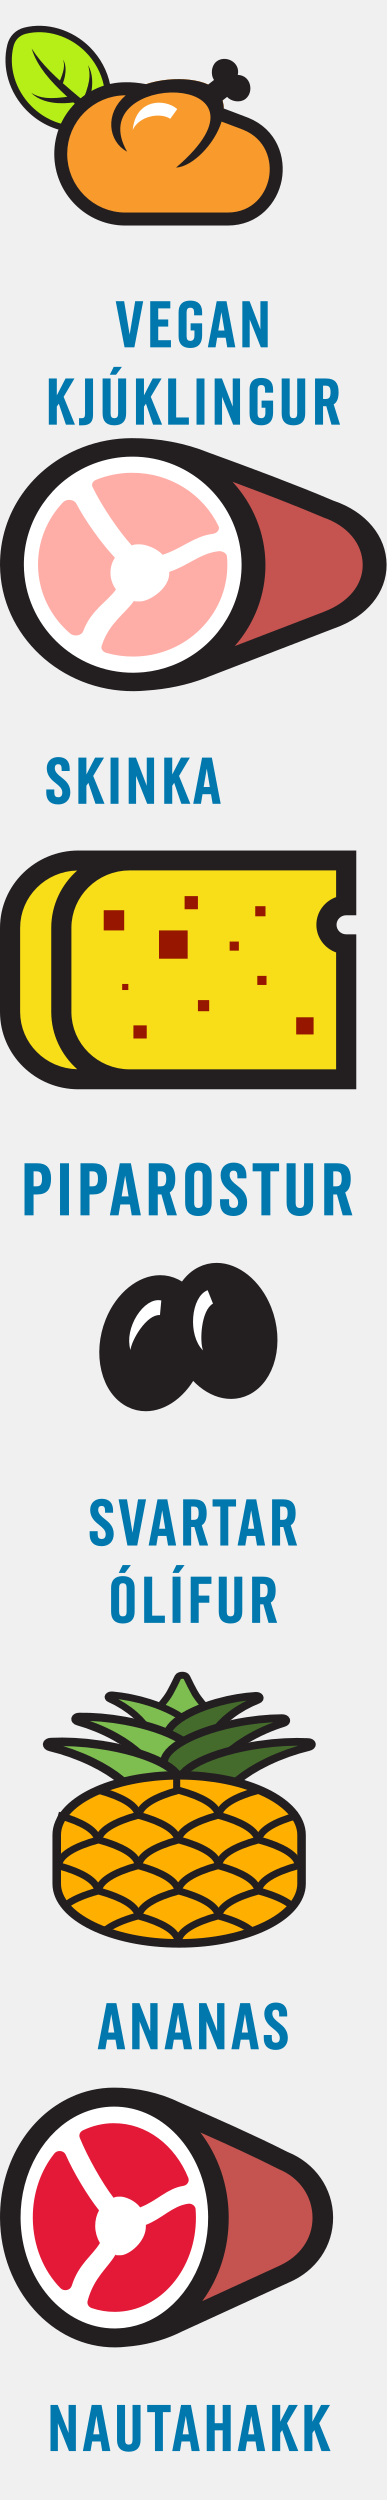
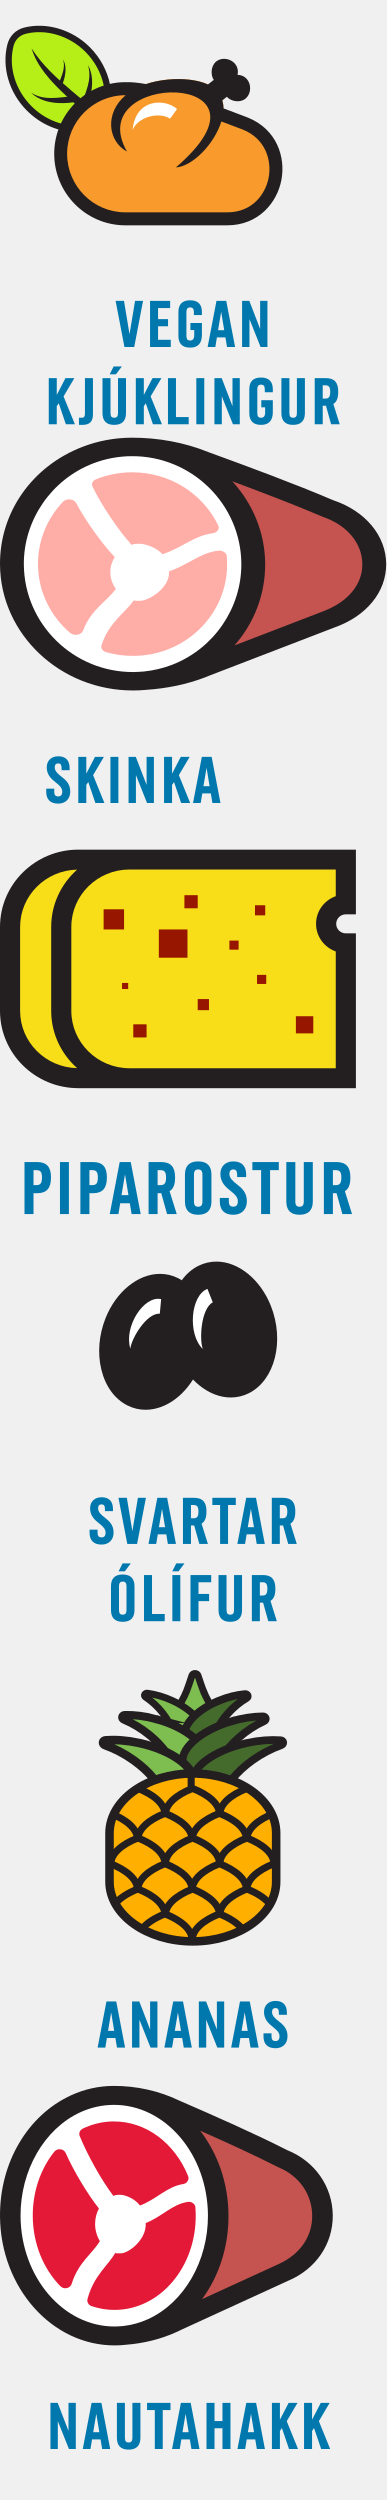
- <svg xmlns="http://www.w3.org/2000/svg" width="150" height="970" viewBox="0 0 150 970" fill="none">
+ <svg xmlns="http://www.w3.org/2000/svg" width="150" height="971" viewBox="0 0 150 971" fill="none">
  <path fill-rule="evenodd" clip-rule="evenodd" d="M34.027 19.233C27.196 12.357 17.796 9.855 9.677 11.931C6.84 12.653 4.777 14.729 4.06 17.584C2.005 25.755 4.484 35.214 11.315 42.089C19.345 50.17 30.913 52.205 39.791 47.89C44.079 38.955 42.057 27.314 34.027 19.241V19.233Z" fill="#B6EF18" />
  <path d="M10.443 42.959C3.53 36.002 0.628 26.157 2.861 17.272C3.685 13.998 6.114 11.545 9.375 10.717C18.041 8.51 28.092 11.496 34.899 18.347C43.141 26.641 45.554 38.726 40.899 48.415L40.712 48.809L40.329 48.997C37.141 50.548 33.66 51.336 29.975 51.336C22.858 51.336 15.733 48.283 10.451 42.959H10.443ZM33.155 20.11C26.951 13.867 17.829 11.135 9.978 13.129C7.581 13.736 5.861 15.475 5.25 17.887C3.228 25.927 5.886 34.861 12.187 41.203C17.013 46.068 23.494 48.85 29.967 48.85C33.122 48.85 36.114 48.21 38.861 46.946C42.807 38.266 40.541 27.535 33.155 20.102V20.11Z" fill="#231F20" />
  <path fill-rule="evenodd" clip-rule="evenodd" d="M45.237 51.237C35.152 39.57 20.389 31.596 12.277 18.806C16.476 32.892 33.767 42.056 42.285 53.739L45.237 51.237Z" fill="#231F20" />
  <path fill-rule="evenodd" clip-rule="evenodd" d="M28.133 37.265C18.815 38.734 15.595 38.11 12.082 36.026C17.821 41.745 28.516 39.718 28.549 39.71L28.133 37.265Z" fill="#231F20" />
  <path fill-rule="evenodd" clip-rule="evenodd" d="M31.206 41.17C35.022 32.49 35.258 29.201 34.174 25.246C38.177 32.31 33.456 42.179 33.448 42.204L31.206 41.17Z" fill="#231F20" />
  <path fill-rule="evenodd" clip-rule="evenodd" d="M22.761 32.458C25.003 27.363 25.141 25.435 24.505 23.105C26.853 27.248 24.09 33.048 24.081 33.065L22.769 32.458H22.761Z" fill="#231F20" />
  <path d="M55.564 116.857L52.134 134.775H48.333L44.902 116.857H48.16L50.307 129.839L52.455 116.857H55.564ZM66.082 116.857V119.646H61.393V123.94H65.268V126.729H61.393V131.986H66.329V134.775H58.284V116.857H66.082ZM78.424 125.446V130.036C78.424 133.171 77.067 135.022 73.833 135.022C70.625 135.022 69.292 133.269 69.292 130.431V121.201C69.292 118.363 70.625 116.635 73.833 116.635C77.067 116.635 78.424 118.363 78.424 121.201V122.361H75.314V121.201C75.314 119.918 74.821 119.399 73.833 119.399C72.895 119.399 72.402 119.918 72.402 121.201V130.456C72.402 131.764 72.895 132.258 73.833 132.258C74.821 132.258 75.438 131.69 75.438 130.209V128.21H73.957V125.446H78.424ZM84.248 131.048L83.631 134.775H80.645L84.076 116.857H87.876L91.307 134.775H88.172L87.555 131.048H84.248ZM87.087 128.259L85.902 121.102L84.693 128.259H87.087ZM94.026 134.775V116.857H96.84L101.035 127.766V116.857H103.874V134.775H101.208L96.889 123.94V134.775H94.026ZM22.047 146.857V153.397L25.429 146.857H28.884L24.688 153.965L29.081 164.775H25.577L22.813 156.631L22.047 157.766V164.775H18.938V146.857H22.047ZM31.756 162.258C32.571 162.258 32.99 161.813 32.99 160.678V146.857H36.1V160.925C36.1 163.566 35.014 165.022 32.003 165.022H30.671V162.258H31.756ZM45.014 145.401H42.596L44.126 142.341H47.31L45.014 145.401ZM48.938 160.431C48.938 163.269 47.581 165.022 44.348 165.022C41.14 165.022 39.807 163.269 39.807 160.431V146.857H42.917V160.456C42.917 161.764 43.41 162.258 44.348 162.258C45.335 162.258 45.829 161.764 45.829 160.456V146.857H48.938V160.431ZM55.862 146.857V153.397L59.243 146.857H62.698L58.503 153.965L62.896 164.775H59.391L56.627 156.631L55.862 157.766V164.775H52.752V146.857H55.862ZM68.347 146.857V161.986H73.283V164.775H65.237V146.857H68.347ZM79.336 146.857V164.775H76.251V146.857H79.336ZM83.289 164.775V146.857H86.103L90.298 157.766V146.857H93.136V164.775H90.471L86.152 153.94V164.775H83.289ZM105.96 155.446V160.036C105.96 163.171 104.603 165.022 101.369 165.022C98.161 165.022 96.828 163.269 96.828 160.431V151.201C96.828 148.363 98.161 146.635 101.369 146.635C104.603 146.635 105.96 148.363 105.96 151.201V152.361H102.85V151.201C102.85 149.918 102.357 149.399 101.369 149.399C100.432 149.399 99.938 149.918 99.938 151.201V160.456C99.938 161.764 100.432 162.258 101.369 162.258C102.357 162.258 102.974 161.69 102.974 160.209V158.21H101.493V155.446H105.96ZM118.423 160.431C118.423 163.269 117.066 165.022 113.833 165.022C110.624 165.022 109.292 163.269 109.292 160.431V146.857H112.401V160.456C112.401 161.764 112.895 162.258 113.833 162.258C114.82 162.258 115.314 161.764 115.314 160.456V146.857H118.423V160.431ZM126.556 146.857C129.962 146.857 131.369 148.61 131.369 152.139C131.369 154.533 130.826 156.063 129.468 156.902L131.936 164.775H128.605L126.605 157.593H125.347V164.775H122.237V146.857H126.556ZM125.347 154.804H126.309C127.617 154.804 128.259 154.311 128.259 152.163C128.259 150.14 127.617 149.646 126.309 149.646H125.347V154.804Z" fill="#0078AE" />
  <path fill-rule="evenodd" clip-rule="evenodd" d="M86.583 44.715C89.713 45.897 93.161 47.144 95.314 48.014C114.545 55.775 109.156 84.998 88.221 84.998H48.675C34.808 84.998 23.558 73.684 23.558 59.721C23.558 45.757 34.8 34.444 48.675 34.444C49.784 34.411 50.974 34.46 52.246 34.575C55.523 32.762 59.762 31.441 65.053 30.916C72.732 30.153 80.265 31.457 83.77 34.715C86.534 37.274 87.227 40.884 86.574 44.707L86.583 44.715Z" fill="#F89A2C" />
  <path fill-rule="evenodd" clip-rule="evenodd" d="M66.047 46.102C62.142 43.452 53.835 45.044 51.496 50.459C52.621 38.21 64.042 38.152 68.77 42.328L66.047 46.102Z" fill="white" />
  <path fill-rule="evenodd" clip-rule="evenodd" d="M96.243 45.667C94.792 45.084 92.746 44.313 90.602 43.517C89.33 43.042 88.034 42.558 86.803 42.09C86.803 41.007 86.615 39.981 86.338 38.997L88.115 37.602C89.558 39.284 93.072 40.105 95.273 38.373C98.607 35.756 97.433 29.234 92.265 29.062C93.357 23.975 87.349 21.243 84.023 23.852C81.822 25.575 81.757 29.209 83.028 31.031L80.77 32.803C76.8 30.982 70.988 30.333 65.069 30.916C61.914 31.228 59.143 31.835 56.713 32.647C53.64 32.105 50.941 31.835 48.683 31.917C33.447 31.917 21.056 44.387 21.056 59.721C21.056 75.054 33.447 87.516 48.683 87.516H88.23C100.45 87.516 107.607 78.689 109.287 69.951C110.974 61.157 107.599 50.237 96.251 45.659L96.243 45.667ZM104.346 69C103.156 75.218 98.216 82.471 88.221 82.471H48.675C36.211 82.471 26.069 72.265 26.069 59.729C26.069 47.193 36.211 36.979 48.74 36.979C48.757 36.979 48.781 36.979 48.797 36.979C40.523 44.002 41.909 54.88 49.327 58.867C40.295 43.107 56.102 35.182 68.632 35.929C81.162 36.675 90.422 46.102 68.297 65.037C74.836 64.651 83.33 55.783 85.971 47.185C86.925 47.546 87.895 47.907 88.849 48.26C90.944 49.039 92.942 49.777 94.368 50.352C103.058 53.855 105.634 62.239 104.338 68.992L104.346 69Z" fill="#231F20" />
  <path d="M83.079 182.517C83.079 182.517 131.482 194.263 137.171 202.336C142.859 210.409 146.666 222.894 140.022 229.501C133.378 236.107 112.505 246.386 103.01 250.059C93.515 253.732 77.349 255.948 77.349 255.948C77.349 255.948 95.412 247.853 95.412 228.762C95.412 209.671 93.515 195.73 88.768 192.057C84.02 188.384 83.079 182.517 83.079 182.517Z" fill="#C55450" />
  <path d="M58.412 175.172C58.412 175.172 92.573 186.918 96.379 198.664C100.171 210.41 99.23 237.575 90.69 245.649C82.15 253.722 72.655 263.273 63.174 264.001C53.679 264.74 26.162 260.328 21.415 255.189C16.667 250.049 7.186 235.369 6.231 225.09C5.276 214.811 5.276 203.804 10.023 196.459C14.771 189.113 17.622 183.974 23.311 181.04C29 178.106 42.287 174.434 42.287 174.434L58.426 175.172H58.412Z" fill="white" />
  <path d="M129.639 194.381C114.843 188.043 95.755 180.986 80.959 175.611C71.824 171.896 61.498 169.958 51.104 170.001C51.104 170.001 51.104 170.001 51.09 170.001C44.515 170.033 38.107 171.221 32.072 173.545C12.417 181.104 -0.164 199.071 0.002 219.34C0.237 246.409 23.518 268.327 51.906 268.177C53.553 268.177 55.187 268.091 56.82 267.931C64.806 267.406 72.627 265.789 79.672 263.08C80.336 262.823 80.987 262.566 81.637 262.288L129.943 243.7C142.345 239.32 150.082 229.844 149.999 219.041C149.916 208.087 141.971 198.568 129.639 194.36V194.381ZM9.261 219.308C9.123 202.037 19.947 186.233 36.197 179.98C40.958 178.149 45.996 177.207 51.159 177.175C74.44 177.057 93.541 195.773 93.735 218.891C93.873 236.162 83.049 251.966 66.8 258.219C63.284 259.568 59.616 260.436 55.865 260.81C54.522 260.896 53.194 261.024 51.837 261.024C28.556 261.142 9.455 242.426 9.261 219.308ZM125.957 237.265L91.077 250.681C98.718 241.987 103.091 230.83 102.994 218.848C102.884 206.641 98.067 195.506 90.233 186.94C102.067 191.33 114.815 196.212 125.514 200.795C134.843 203.997 140.67 211.01 140.726 219.105C140.795 227.061 135.065 233.731 125.943 237.254L125.957 237.265Z" fill="#231F20" />
  <path fill-rule="evenodd" clip-rule="evenodd" d="M51.2 183.449C66.024 183.374 78.855 191.844 84.765 204.082C85.083 204.746 85.014 205.421 84.557 206.031C84.1 206.641 83.381 207.027 82.481 207.145C75.242 208.087 70.633 212.841 63.09 215.261C60.972 212.766 56.501 211.181 54.176 211.192C51.85 211.203 52.086 211.342 51.103 211.61C45.996 206.031 39.421 196.223 35.919 188.985C35.393 187.893 35.988 186.683 37.317 186.147C41.594 184.424 46.286 183.46 51.2 183.438V183.449ZM88.059 215.978C88.156 216.953 88.198 217.938 88.211 218.923C88.377 238.614 72.073 254.653 51.795 254.75C48.141 254.771 44.611 254.268 41.289 253.326C39.864 252.919 39.075 251.762 39.435 250.628C42.272 241.655 48.722 237.993 51.975 233.121C52.75 233.281 50.812 233.367 54.37 233.356C57.927 233.335 65.844 228.345 65.678 222.231V221.878C73.041 219.48 77.512 214.768 84.654 213.89C85.499 213.783 86.287 213.944 86.966 214.361C87.644 214.779 88.018 215.325 88.087 215.989L88.059 215.978ZM27.241 245.798C27.974 246.43 29.026 246.687 30.106 246.494C31.185 246.302 31.988 245.713 32.293 244.888C35.338 236.622 41.774 233.367 44.999 228.709C43.67 226.911 42.867 224.608 42.854 222.328C42.84 220.047 43.476 218.098 44.584 216.385C39.559 211.117 32.985 201.909 29.608 195.399C29.192 194.606 28.32 194.082 27.227 193.975C26.133 193.867 25.123 194.199 24.459 194.895C18.368 201.298 14.687 209.875 14.756 219.287C14.839 229.844 19.656 239.31 27.213 245.798H27.241Z" fill="#FFADA7" />
  <path d="M21.063 307.534C21.063 308.842 21.606 309.336 22.593 309.336C23.605 309.336 24.173 308.768 24.173 307.46C24.173 305.955 22.963 304.943 21.754 303.98C20.076 302.648 18.151 301.043 18.151 298.057C18.151 295.392 19.977 293.738 22.593 293.738C25.654 293.738 27.036 295.466 27.036 298.304V299.143H23.926V298.304C23.926 297.021 23.457 296.502 22.618 296.502C21.73 296.502 21.261 297.045 21.261 298.057C21.261 299.563 22.618 300.673 23.803 301.586C25.53 302.919 27.282 304.449 27.282 307.436C27.282 310.397 25.357 312.125 22.618 312.125C19.41 312.125 17.953 310.372 17.953 307.534V306.325H21.063V307.534ZM33.519 293.96V300.5L36.9 293.96H40.355L36.159 301.068L40.552 311.878H37.048L34.284 303.734L33.519 304.869V311.878H30.409V293.96H33.519ZM45.978 293.96V311.878H42.894V293.96H45.978ZM49.931 311.878V293.96H52.745L56.94 304.869V293.96H59.779V311.878H57.113L52.794 301.043V311.878H49.931ZM66.827 293.96V300.5L70.208 293.96H73.663L69.468 301.068L73.861 311.878H70.356L67.592 303.734L66.827 304.869V311.878H63.717V293.96H66.827ZM78.571 308.151L77.954 311.878H74.968L78.398 293.96H82.199L85.63 311.878H82.495L81.878 308.151H78.571ZM81.409 305.362L80.225 298.205L79.015 305.362H81.409Z" fill="#0078AE" />
  <path fill-rule="evenodd" clip-rule="evenodd" d="M30.427 333.858H134.333V351.267C130.106 351.267 126.674 354.652 126.674 358.822C126.674 362.992 130.106 366.377 134.333 366.377V418.777H30.427C15.839 418.777 3.911 407.009 3.911 392.62V360.026C3.911 345.636 15.839 333.869 30.427 333.869V333.858Z" fill="#F8DE18" />
  <path d="M134.322 355.125H138.233V330H30.427C13.65 330 0 343.465 0 360.026V392.62C0 409.17 13.65 422.646 30.427 422.646H138.233V362.519H134.322C132.252 362.519 130.575 360.864 130.575 358.822C130.575 356.78 132.252 355.125 134.322 355.125ZM7.811 392.609V360.015C7.811 347.871 17.713 338.017 29.958 337.759C23.792 343.261 19.881 351.181 19.881 360.015V392.609C19.881 401.443 23.792 409.363 29.958 414.865C17.713 414.618 7.811 404.753 7.811 392.609ZM130.411 348.076C125.945 349.655 122.753 353.879 122.753 358.811C122.753 363.744 125.945 367.967 130.411 369.547V414.908H50.308C37.846 414.908 27.703 404.903 27.703 392.609V360.015C27.703 347.721 37.846 337.716 50.308 337.716H130.411V348.076Z" fill="#231F20" />
  <path d="M48.185 353.17H40.244V361.004H48.185V353.17Z" fill="#961600" />
  <path d="M76.791 347.69H71.627V352.784H76.791V347.69Z" fill="#961600" />
  <path d="M72.814 361.003H61.691V371.976H72.814V361.003Z" fill="#961600" />
  <path d="M49.787 381.776H47.401V384.13H49.787V381.776Z" fill="#961600" />
  <path d="M81.162 388.042H76.793V392.351H81.162V388.042Z" fill="#961600" />
  <path d="M103.406 378.639H99.832V382.164H103.406V378.639Z" fill="#961600" />
  <path d="M103.013 351.6H99.037V355.523H103.013V351.6Z" fill="#961600" />
  <path d="M121.677 394.706H114.922V401.368H121.677V394.706Z" fill="#961600" />
  <path d="M92.674 365.325H89.101V368.85H92.674V365.325Z" fill="#961600" />
  <path d="M56.931 397.844H51.768V402.938H56.931V397.844Z" fill="#961600" />
  <path d="M14.384 451.339C18.195 451.339 19.809 453.315 19.809 457.293C19.809 461.466 18.195 463.441 14.384 463.441H13.021V471.537H9.515V451.339H14.384ZM13.021 460.297H14.105C15.58 460.297 16.303 459.741 16.303 457.321C16.303 455.039 15.58 454.483 14.105 454.483H13.021V460.297ZM26.767 451.339V471.537H23.289V451.339H26.767ZM36.091 451.339C39.902 451.339 41.516 453.315 41.516 457.293C41.516 461.466 39.902 463.441 36.091 463.441H34.728V471.537H31.222V451.339H36.091ZM34.728 460.297H35.813C37.287 460.297 38.01 459.741 38.01 457.321C38.01 455.039 37.287 454.483 35.813 454.483H34.728V460.297ZM46.689 467.336L45.994 471.537H42.627L46.494 451.339H50.779L54.646 471.537H51.113L50.417 467.336H46.689ZM49.889 464.192L48.553 456.124L47.19 464.192H49.889ZM62.58 451.339C66.419 451.339 68.004 453.315 68.004 457.293C68.004 459.991 67.392 461.716 65.862 462.662L68.644 471.537H64.889L62.635 463.441H61.216V471.537H57.711V451.339H62.58ZM61.216 460.297H62.301C63.776 460.297 64.499 459.741 64.499 457.321C64.499 455.039 63.776 454.483 62.301 454.483H61.216V460.297ZM82.125 466.64C82.125 469.84 80.595 471.815 76.951 471.815C73.334 471.815 71.832 469.84 71.832 466.64V456.236C71.832 453.036 73.334 451.089 76.951 451.089C80.595 451.089 82.125 453.036 82.125 456.236V466.64ZM75.337 466.668C75.337 468.143 75.894 468.699 76.951 468.699C78.064 468.699 78.62 468.143 78.62 466.668V456.236C78.62 454.789 78.064 454.205 76.951 454.205C75.894 454.205 75.337 454.789 75.337 456.236V466.668ZM88.879 466.64C88.879 468.115 89.491 468.671 90.604 468.671C91.745 468.671 92.384 468.031 92.384 466.557C92.384 464.86 91.021 463.719 89.658 462.634C87.766 461.132 85.596 459.324 85.596 455.957C85.596 452.953 87.655 451.089 90.604 451.089C94.054 451.089 95.612 453.036 95.612 456.236V457.182H92.106V456.236C92.106 454.789 91.578 454.205 90.632 454.205C89.63 454.205 89.102 454.817 89.102 455.957C89.102 457.654 90.632 458.906 91.967 459.936C93.915 461.438 95.89 463.163 95.89 466.529C95.89 469.867 93.72 471.815 90.632 471.815C87.015 471.815 85.374 469.84 85.374 466.64V465.277H88.879V466.64ZM108.289 451.339V454.483H104.895V471.537H101.417V454.483H98.023V451.339H108.289ZM121.495 466.64C121.495 469.84 119.965 471.815 116.32 471.815C112.704 471.815 111.202 469.84 111.202 466.64V451.339H114.707V466.668C114.707 468.143 115.263 468.699 116.32 468.699C117.433 468.699 117.99 468.143 117.99 466.668V451.339H121.495V466.64ZM130.663 451.339C134.502 451.339 136.087 453.315 136.087 457.293C136.087 459.991 135.475 461.716 133.945 462.662L136.727 471.537H132.972L130.718 463.441H129.299V471.537H125.794V451.339H130.663ZM129.299 460.297H130.384C131.859 460.297 132.582 459.741 132.582 457.321C132.582 455.039 131.859 454.483 130.384 454.483H129.299V460.297Z" fill="#0078AE" />
  <path fill-rule="evenodd" clip-rule="evenodd" d="M68.025 499.264C69.229 499.864 70.318 500.636 71.302 501.537C68.14 507.681 67.796 516.269 70.987 524.31C71.933 526.691 73.118 528.846 74.474 530.743C69.363 541.755 58.987 547.255 50.646 543.084C41.895 538.71 38.684 525.361 43.48 513.256C48.277 501.151 59.264 494.889 68.025 499.264Z" fill="#231F20" />
  <path d="M56.56 547.555C54.105 547.555 51.735 546.998 49.538 545.894C44.532 543.395 40.91 538.41 39.344 531.859C37.825 525.543 38.407 518.488 40.987 511.991C45.076 501.698 53.57 494.771 62.14 494.771C64.595 494.771 66.955 495.329 69.162 496.433C70.567 497.141 71.875 498.052 73.07 499.146L74.875 500.808L73.71 503.081C70.882 508.571 70.815 516.226 73.528 523.056C74.35 525.136 75.401 527.066 76.643 528.792L77.77 530.368L76.939 532.159C72.602 541.508 64.614 547.555 56.57 547.555H56.56ZM62.13 500.958C55.7 500.958 49.223 506.405 46.003 514.511C43.939 519.711 43.452 525.308 44.646 530.261C45.773 534.979 48.305 538.538 51.764 540.254C58.203 543.492 66.63 539.289 71.197 530.979C70.146 529.296 69.229 527.473 68.474 525.565C65.407 517.824 65.188 509.45 67.777 502.566C67.49 502.384 67.204 502.223 66.898 502.073C65.407 501.333 63.793 500.958 62.121 500.958H62.13Z" fill="#231F20" />
  <path fill-rule="evenodd" clip-rule="evenodd" d="M78.153 494.492C69.401 498.867 66.191 512.216 70.987 524.321C75.783 536.426 86.77 542.687 95.531 538.313C104.283 533.938 107.493 520.59 102.697 508.485C97.901 496.379 86.914 490.118 78.153 494.492Z" fill="#231F20" />
  <path d="M89.637 542.784C81.067 542.784 72.573 535.868 68.493 525.565C65.914 519.067 65.331 512.012 66.85 505.697C68.426 499.157 72.047 494.171 77.044 491.662C79.251 490.558 81.611 490 84.067 490C92.627 490 101.13 496.916 105.21 507.209C110.608 520.847 106.777 536.051 96.659 541.122C94.452 542.226 92.092 542.784 89.637 542.784ZM84.067 496.187C82.385 496.187 80.77 496.562 79.28 497.312C75.821 499.039 73.289 502.598 72.162 507.305C70.968 512.259 71.455 517.845 73.519 523.056C76.729 531.161 83.216 536.608 89.646 536.608C91.318 536.608 92.933 536.233 94.433 535.482C101.78 531.805 104.369 520.257 100.194 509.728C96.974 501.623 90.496 496.187 84.076 496.187H84.067Z" fill="#231F20" />
  <path fill-rule="evenodd" clip-rule="evenodd" d="M82.643 505.804C78.009 508.345 77.388 520.461 78.773 523.956C72.745 518.124 74.044 503.081 80.57 500.604L82.643 505.815V505.804Z" fill="white" />
  <path fill-rule="evenodd" clip-rule="evenodd" d="M62.063 510.254C56.914 509.857 50.99 520 50.627 523.806C48.009 515.368 55.834 503.07 62.589 504.582L62.063 510.254Z" fill="white" />
  <path d="M37.899 595.325C37.899 596.633 38.442 597.126 39.429 597.126C40.441 597.126 41.009 596.559 41.009 595.251C41.009 593.745 39.8 592.733 38.59 591.771C36.912 590.438 34.987 588.834 34.987 585.848C34.987 583.182 36.813 581.529 39.429 581.529C42.49 581.529 43.872 583.256 43.872 586.094V586.934H40.762V586.094C40.762 584.811 40.293 584.293 39.454 584.293C38.566 584.293 38.097 584.836 38.097 585.848C38.097 587.353 39.454 588.464 40.639 589.377C42.366 590.71 44.119 592.24 44.119 595.226C44.119 598.188 42.194 599.915 39.454 599.915C36.246 599.915 34.79 598.163 34.79 595.325V594.115H37.899V595.325ZM56.673 581.751L53.242 599.668H49.442L46.011 581.751H49.269L51.416 594.732L53.563 581.751H56.673ZM61.28 595.942L60.663 599.668H57.676L61.107 581.751H64.907L68.338 599.668H65.204L64.587 595.942H61.28ZM64.118 593.153L62.933 585.996L61.724 593.153H64.118ZM75.376 581.751C78.782 581.751 80.189 583.503 80.189 587.032C80.189 589.426 79.646 590.956 78.289 591.796L80.757 599.668H77.425L75.426 592.487H74.167V599.668H71.058V581.751H75.376ZM74.167 589.698H75.13C76.438 589.698 77.079 589.204 77.079 587.057C77.079 585.033 76.438 584.54 75.13 584.54H74.167V589.698ZM91.584 581.751V584.54H88.573V599.668H85.488V584.54H82.477V581.751H91.584ZM95.793 595.942L95.176 599.668H92.19L95.62 581.751H99.421L102.851 599.668H99.717L99.1 595.942H95.793ZM98.631 593.153L97.447 585.996L96.237 593.153H98.631ZM109.89 581.751C113.296 581.751 114.703 583.503 114.703 587.032C114.703 589.426 114.16 590.956 112.802 591.796L115.27 599.668H111.938L109.939 592.487H108.681V599.668H105.571V581.751H109.89ZM108.681 589.698H109.643C110.951 589.698 111.593 589.204 111.593 587.057C111.593 585.033 110.951 584.54 109.643 584.54H108.681V589.698ZM48.486 610.295H46.068L47.598 607.234H50.781L48.486 610.295ZM52.237 625.325C52.237 628.163 50.88 629.915 47.647 629.915C44.439 629.915 43.106 628.163 43.106 625.325V616.094C43.106 613.256 44.439 611.529 47.647 611.529C50.88 611.529 52.237 613.256 52.237 616.094V625.325ZM46.216 625.349C46.216 626.657 46.709 627.151 47.647 627.151C48.634 627.151 49.128 626.657 49.128 625.349V616.094C49.128 614.811 48.634 614.293 47.647 614.293C46.709 614.293 46.216 614.811 46.216 616.094V625.349ZM59.043 611.751V626.88H63.979V629.668H55.934V611.751H59.043ZM69.342 610.295H66.924L68.454 607.234H71.637L69.342 610.295ZM70.033 611.751V629.668H66.948V611.751H70.033ZM82.031 611.751V614.54H77.096V619.081H81.217V621.87H77.096V629.668H73.986V611.751H82.031ZM94.008 625.325C94.008 628.163 92.651 629.915 89.418 629.915C86.21 629.915 84.877 628.163 84.877 625.325V611.751H87.987V625.349C87.987 626.657 88.48 627.151 89.418 627.151C90.405 627.151 90.899 626.657 90.899 625.349V611.751H94.008V625.325ZM102.141 611.751C105.547 611.751 106.954 613.503 106.954 617.032C106.954 619.426 106.411 620.956 105.053 621.796L107.521 629.668H104.19L102.191 622.487H100.932V629.668H97.822V611.751H102.141ZM100.932 619.698H101.894C103.202 619.698 103.844 619.204 103.844 617.057C103.844 615.033 103.202 614.54 101.894 614.54H100.932V619.698Z" fill="#0078AE" />
-   <path d="M75.515 656.822C74.607 655.224 73.403 652.779 72.436 650.758C71.942 649.747 69.515 649.747 69.021 650.758C68.054 652.789 66.85 655.224 65.942 656.822C64.422 659.517 61.363 662.837 61.363 662.837L62.567 663.01C62.824 663.049 63.08 663.126 63.278 663.232L69.594 666.398C70.245 666.725 71.212 666.725 71.883 666.398L78.199 663.232C78.396 663.126 78.653 663.058 78.909 663.01L80.113 662.837C80.113 662.837 77.054 659.517 75.534 656.822H75.515Z" fill="#7EBE50" stroke="#231F20" stroke-width="2.71" stroke-miterlimit="10" />
-   <path d="M57.989 660.575C53.134 659.045 48.18 658.072 43.621 657.659C42.141 657.524 41.331 658.592 42.516 659.122C46.088 660.719 49.542 662.875 52.483 665.464C57.713 670.094 60.022 675.031 59.272 678.756C59.173 679.237 59.825 679.651 60.654 679.67C67.285 679.863 72.674 678.756 74.983 676.331C79.187 671.923 71.568 664.868 57.989 660.575Z" fill="#7EBE50" stroke="#231F20" stroke-width="2.71" stroke-miterlimit="10" />
-   <path d="M84.515 660.508C89.548 659.112 94.601 658.285 99.2 658.005C100.7 657.909 101.371 659.006 100.127 659.497C96.377 660.989 92.667 663.039 89.43 665.551C83.647 670.027 80.765 674.887 81.081 678.631C81.121 679.113 80.43 679.507 79.581 679.507C72.93 679.507 67.68 678.256 65.667 675.773C61.996 671.249 70.443 664.425 84.515 660.518V660.508Z" fill="#446B2C" stroke="#231F20" stroke-width="3.02" stroke-miterlimit="10" />
-   <path d="M48.495 667.669C42.219 666.523 36.12 666.032 30.752 666.109C29.015 666.138 28.64 667.447 30.239 667.9C35.094 669.266 40.107 671.287 44.745 673.867C53.035 678.477 58.167 683.771 59.213 688.083C59.351 688.631 60.298 689.026 61.245 688.949C68.844 688.362 74.39 686.447 75.752 683.434C78.259 677.929 66.041 670.874 48.456 667.669H48.495Z" fill="#7EBE50" stroke="#231F20" stroke-width="3.14" stroke-miterlimit="10" />
-   <path d="M91.107 668.631C97.522 667.313 103.818 666.677 109.403 666.648C111.219 666.648 111.712 667.996 110.094 668.496C105.16 670.017 100.127 672.221 95.528 674.993C87.318 679.95 82.443 685.552 81.712 690.056C81.614 690.633 80.667 691.057 79.68 690.999C71.726 690.547 65.825 688.67 64.127 685.561C61.048 679.902 73.147 672.317 91.107 668.622V668.631Z" fill="#446B2C" stroke="#231F20" stroke-width="3.02" stroke-miterlimit="10" />
-   <path d="M38.687 676.938C31.917 675.956 25.423 675.648 19.779 675.927C17.943 676.014 17.746 677.409 19.502 677.833C24.811 679.103 30.397 681.057 35.667 683.608C45.081 688.16 51.259 693.56 53.015 698.064C53.233 698.641 54.298 699.017 55.285 698.911C63.2 698.026 68.746 695.821 69.752 692.587C71.568 686.707 57.673 679.71 38.687 676.947V676.938Z" fill="#7EBE50" stroke="#231F20" stroke-width="3.32" stroke-miterlimit="10" />
-   <path d="M100.62 676.938C107.39 675.956 113.883 675.648 119.528 675.927C121.364 676.014 121.561 677.409 119.804 677.833C114.495 679.103 108.91 681.057 103.64 683.608C94.226 688.16 88.048 693.56 86.291 698.064C86.074 698.641 85.008 699.017 84.022 698.911C76.107 698.026 70.561 695.821 69.555 692.587C67.739 686.707 81.633 679.71 100.62 676.947V676.938Z" fill="#446B2C" stroke="#231F20" stroke-width="3.02" stroke-miterlimit="10" />
-   <path d="M117.002 711.991C117.002 699.196 95.737 688.824 69.505 688.824C43.273 688.824 22.008 699.196 22.008 711.991V730.865C22.008 743.659 43.273 754.032 69.505 754.032C95.737 754.032 117.002 743.659 117.002 730.865V711.991Z" fill="#FFAF00" stroke="#231F20" stroke-width="3.32" stroke-miterlimit="10" />
-   <path d="M53.627 743.829C53.627 739.816 47.647 736.226 38.193 733.675C32.272 735.273 27.733 737.275 25.147 739.527" stroke="#231F20" stroke-width="2.74" stroke-miterlimit="10" />
-   <path d="M84.753 743.829C84.753 739.816 78.773 736.226 69.319 733.675C59.865 736.226 53.884 739.816 53.884 743.829" stroke="#231F20" stroke-width="2.74" stroke-miterlimit="10" />
-   <path d="M112.896 739.152C110.252 737.054 105.89 735.186 100.304 733.675C90.85 736.226 84.87 739.816 84.87 743.829" stroke="#231F20" stroke-width="2.74" stroke-miterlimit="10" />
-   <path d="M69.061 753.502C69.061 749.489 63.081 745.899 53.627 743.348C47.706 744.946 43.167 746.948 40.581 749.2" stroke="#231F20" stroke-width="2.74" stroke-miterlimit="10" />
-   <path d="M97.798 749.316C95.232 747.015 90.634 744.975 84.634 743.348C75.18 745.899 69.199 749.489 69.199 753.502" stroke="#231F20" stroke-width="2.74" stroke-miterlimit="10" />
-   <path d="M37.956 734.003C37.956 729.989 31.976 726.399 22.522 723.849" stroke="#231F20" stroke-width="2.74" stroke-miterlimit="10" />
-   <path d="M69.061 734.003C69.061 729.989 63.081 726.399 53.627 723.849C44.173 726.399 38.193 729.989 38.193 734.003" stroke="#231F20" stroke-width="2.74" stroke-miterlimit="10" />
-   <path d="M100.068 734.003C100.068 729.989 94.088 726.399 84.634 723.849C75.18 726.399 69.199 729.989 69.199 734.003" stroke="#231F20" stroke-width="2.74" stroke-miterlimit="10" />
-   <path d="M115.74 723.849C106.286 726.399 100.305 729.989 100.305 734.003" stroke="#231F20" stroke-width="2.74" stroke-miterlimit="10" />
-   <path d="M53.628 724.013C53.628 719.999 47.648 716.409 38.194 713.858C28.74 716.409 22.759 719.999 22.759 724.013" stroke="#231F20" stroke-width="2.74" stroke-miterlimit="10" />
-   <path d="M84.753 724.013C84.753 719.999 78.773 716.409 69.319 713.858C59.865 716.409 53.884 719.999 53.884 724.013" stroke="#231F20" stroke-width="2.74" stroke-miterlimit="10" />
-   <path d="M115.74 724.013C115.74 719.999 109.759 716.409 100.305 713.858C90.851 716.409 84.871 719.999 84.871 724.013" stroke="#231F20" stroke-width="2.74" stroke-miterlimit="10" />
-   <path d="M53.627 704.772C53.627 700.759 47.647 697.169 38.193 694.618" stroke="#231F20" stroke-width="2.74" stroke-miterlimit="10" />
-   <path d="M84.752 704.772C84.752 700.759 78.772 697.169 69.318 694.618C59.864 697.169 53.883 700.759 53.883 704.772" stroke="#231F20" stroke-width="2.74" stroke-miterlimit="10" />
-   <path d="M100.304 694.618C90.85 697.169 84.87 700.759 84.87 704.772" stroke="#231F20" stroke-width="2.74" stroke-miterlimit="10" />
-   <path d="M37.956 714.445C37.956 710.431 31.976 706.841 22.522 704.291" stroke="#231F20" stroke-width="2.74" stroke-miterlimit="10" />
-   <path d="M69.061 714.445C69.061 710.431 63.081 706.841 53.627 704.291C44.173 706.841 38.193 710.431 38.193 714.445" stroke="#231F20" stroke-width="2.74" stroke-miterlimit="10" />
-   <path d="M100.068 714.445C100.068 710.431 94.088 706.841 84.634 704.291C75.18 706.841 69.199 710.431 69.199 714.445" stroke="#231F20" stroke-width="2.74" stroke-miterlimit="10" />
-   <path d="M115.74 704.291C106.286 706.841 100.305 710.431 100.305 714.445" stroke="#231F20" stroke-width="2.74" stroke-miterlimit="10" />
-   <path d="M68.548 694.618V689.228" stroke="#231F20" stroke-width="2.74" stroke-miterlimit="10" />
-   <path d="M41.516 791.399L40.899 795.125H37.913L41.343 777.208H45.144L48.575 795.125H45.44L44.823 791.399H41.516ZM44.355 788.61L43.17 781.453L41.961 788.61H44.355ZM51.294 795.125V777.208H54.108L58.303 788.116V777.208H61.142V795.125H58.476L54.157 784.291V795.125H51.294ZM67.45 791.399L66.833 795.125H63.846L67.277 777.208H71.078L74.508 795.125H71.374L70.757 791.399H67.45ZM70.288 788.61L69.103 781.453L67.894 788.61H70.288ZM77.228 795.125V777.208H80.041L84.237 788.116V777.208H87.075V795.125H84.409L80.09 784.291V795.125H77.228ZM93.383 791.399L92.766 795.125H89.78L93.21 777.208H97.011L100.441 795.125H97.307L96.69 791.399H93.383ZM96.221 788.61L95.036 781.453L93.827 788.61H96.221ZM105.456 790.782C105.456 792.09 105.999 792.583 106.986 792.583C107.998 792.583 108.566 792.016 108.566 790.708C108.566 789.202 107.356 788.19 106.147 787.228C104.469 785.895 102.544 784.291 102.544 781.305C102.544 778.639 104.37 776.986 106.986 776.986C110.046 776.986 111.429 778.713 111.429 781.551V782.391H108.319V781.551C108.319 780.268 107.85 779.75 107.011 779.75C106.122 779.75 105.653 780.293 105.653 781.305C105.653 782.81 107.011 783.921 108.195 784.834C109.923 786.167 111.675 787.697 111.675 790.683C111.675 793.645 109.75 795.372 107.011 795.372C103.802 795.372 102.346 793.62 102.346 790.782V789.572H105.456V790.782Z" fill="#0078AE" />
-   <path d="M71.594 822.85C71.594 822.85 113.3 834.909 118.202 843.197C123.103 851.485 126.383 864.302 120.659 871.084C114.934 877.866 96.949 888.418 88.768 892.189C80.587 895.959 66.657 898.234 66.657 898.234C66.657 898.234 82.221 889.924 82.221 870.325C82.221 850.726 80.587 836.414 76.496 832.644C72.405 828.874 71.594 822.85 71.594 822.85Z" fill="#C55450" />
-   <path d="M50.33 815.31C50.33 815.31 79.764 827.368 83.044 839.427C86.311 851.485 85.5 879.372 78.142 887.66C70.784 895.948 62.602 905.753 54.433 906.501C46.251 907.259 22.542 902.73 18.451 897.454C14.361 892.178 6.191 877.108 5.368 866.555C4.545 856.003 4.545 844.703 8.636 837.162C12.727 829.622 15.183 824.345 20.085 821.333C24.987 818.322 36.436 814.551 36.436 814.551L50.342 815.31H50.33Z" fill="white" />
-   <path d="M111.702 835.03C98.953 828.522 82.507 821.279 69.758 815.761C61.886 811.946 52.99 809.957 44.033 810.001C44.033 810.001 44.033 810.001 44.021 810.001C38.356 810.034 32.834 811.254 27.634 813.639C10.699 821.4 -0.142 839.844 0.001 860.653C0.204 888.441 20.264 910.931 44.725 910.788C46.144 910.788 47.551 910.7 48.959 910.535C55.84 909.996 62.578 908.337 68.649 905.556C69.209 905.292 69.782 905.028 70.342 904.742L111.965 885.66C122.651 881.164 129.317 871.436 129.246 860.345C129.174 849.1 122.329 839.328 111.702 835.008V835.03ZM7.98 860.62C7.861 842.889 17.187 826.665 31.189 820.245C35.291 818.366 39.632 817.398 44.081 817.365C64.141 817.245 80.599 836.459 80.766 860.191C80.885 877.921 71.559 894.146 57.557 900.565C54.528 901.95 51.368 902.84 48.136 903.225C46.979 903.313 45.834 903.445 44.665 903.445C24.605 903.566 8.147 884.352 7.98 860.62ZM108.53 879.053L78.476 892.827C85.059 883.901 88.828 872.447 88.744 860.147C88.661 847.616 84.499 836.184 77.748 827.401C87.945 831.908 98.917 836.92 108.148 841.625C116.187 844.912 121.208 852.112 121.255 860.422C121.315 868.589 116.377 875.437 108.518 879.053H108.53Z" fill="#231F20" />
-   <path fill-rule="evenodd" clip-rule="evenodd" d="M44.128 823.807C56.901 823.73 67.957 832.425 73.049 844.989C73.323 845.67 73.264 846.363 72.87 846.989C72.477 847.616 71.856 848.012 71.081 848.133C64.844 849.1 60.872 853.98 54.373 856.465C52.548 853.903 48.696 852.277 46.692 852.288C44.689 852.299 44.891 852.441 44.045 852.716C39.644 846.989 33.979 836.921 30.962 829.49C30.508 828.369 31.021 827.127 32.166 826.577C35.851 824.807 39.894 823.818 44.128 823.796V823.807ZM75.888 857.201C75.971 858.201 76.007 859.213 76.019 860.224C76.162 880.439 62.113 896.905 44.641 897.004C41.492 897.026 38.451 896.509 35.589 895.542C34.361 895.124 33.681 893.937 33.991 892.772C36.436 883.56 41.993 879.801 44.796 874.8C45.464 874.964 43.794 875.052 46.859 875.041C49.924 875.019 56.746 869.897 56.603 863.62V863.258C62.948 860.796 66.8 855.959 72.954 855.058C73.681 854.948 74.361 855.113 74.945 855.541C75.53 855.97 75.852 856.531 75.911 857.212L75.888 857.201ZM23.484 887.814C24.116 888.463 25.022 888.727 25.953 888.529C26.883 888.331 27.574 887.726 27.837 886.88C30.461 878.394 36.006 875.052 38.785 870.271C37.64 868.424 36.948 866.061 36.937 863.719C36.925 861.378 37.473 859.378 38.427 857.619C34.098 852.211 28.433 842.757 25.523 836.074C25.165 835.261 24.414 834.722 23.472 834.612C22.53 834.502 21.659 834.843 21.087 835.558C15.839 842.131 12.667 850.936 12.726 860.598C12.798 871.436 16.948 881.153 23.46 887.814H23.484Z" fill="#E31937" />
-   <path d="M19.593 951.023V933.106H22.407L26.603 944.014V933.106H29.441V951.023H26.775L22.456 940.189V951.023H19.593ZM35.749 947.297L35.132 951.023H32.146L35.576 933.106H39.377L42.807 951.023H39.673L39.056 947.297H35.749ZM38.587 944.508L37.403 937.351L36.193 944.508H38.587ZM54.535 946.68C54.535 949.518 53.178 951.27 49.944 951.27C46.736 951.27 45.403 949.518 45.403 946.68V933.106H48.513V946.704C48.513 948.012 49.007 948.506 49.944 948.506C50.932 948.506 51.425 948.012 51.425 946.704V933.106H54.535V946.68ZM66.222 933.106V935.895H63.211V951.023H60.126V935.895H57.115V933.106H66.222ZM70.431 947.297L69.814 951.023H66.828L70.258 933.106H74.059L77.49 951.023H74.355L73.738 947.297H70.431ZM73.269 944.508L72.085 937.351L70.875 944.508H73.269ZM83.319 942.978V951.023H80.209V933.106H83.319V940.189H86.404V933.106H89.513V951.023H86.404V942.978H83.319ZM95.834 947.297L95.217 951.023H92.231L95.661 933.106H99.462L102.893 951.023H99.758L99.141 947.297H95.834ZM98.672 944.508L97.488 937.351L96.278 944.508H98.672ZM108.722 933.106V939.646L112.103 933.106H115.558L111.362 940.214L115.755 951.023H112.251L109.487 942.879L108.722 944.014V951.023H105.612V933.106H108.722ZM121.206 933.106V939.646L124.587 933.106H128.043L123.847 940.214L128.24 951.023H124.736L121.971 942.879L121.206 944.014V951.023H118.097V933.106H121.206Z" fill="#0078AE" />
+   <path d="M78.994 656.822C78.375 655.224 77.555 652.779 76.896 650.758C76.559 649.747 74.905 649.747 74.569 650.758C73.91 652.789 73.09 655.224 72.471 656.822C71.436 659.517 69.351 662.837 69.351 662.837L70.171 663.01C70.346 663.049 70.521 663.126 70.656 663.232L74.959 666.398C75.403 666.725 76.062 666.725 76.519 666.398L80.823 663.232C80.957 663.126 81.132 663.058 81.307 663.01L82.127 662.837C82.127 662.837 80.043 659.517 79.007 656.822H78.994Z" fill="#7EBE50" stroke="#231F20" stroke-width="2.71" stroke-miterlimit="10" />
+   <path d="M67.052 660.575C63.744 659.045 60.368 658.072 57.262 657.659C56.253 657.524 55.702 658.592 56.509 659.122C58.943 660.719 61.296 662.875 63.3 665.464C66.864 670.094 68.437 675.031 67.926 678.756C67.859 679.237 68.303 679.651 68.868 679.67C73.386 679.863 77.058 678.756 78.631 676.331C81.496 671.923 76.305 664.868 67.052 660.575Z" fill="#7EBE50" stroke="#231F20" stroke-width="2.71" stroke-miterlimit="10" />
+   <path d="M85.127 660.508C88.556 659.112 91.999 658.285 95.132 658.005C96.154 657.909 96.612 659.006 95.764 659.497C93.209 660.989 90.681 663.039 88.475 665.551C84.535 670.027 82.571 674.887 82.787 678.631C82.814 679.113 82.343 679.507 81.764 679.507C77.232 679.507 73.655 678.256 72.283 675.773C69.782 671.249 75.538 664.425 85.127 660.518V660.508Z" fill="#446B2C" stroke="#231F20" stroke-width="3.02" stroke-miterlimit="10" />
+   <path d="M60.583 667.669C56.307 666.523 52.151 666.032 48.493 666.109C47.31 666.138 47.054 667.447 48.144 667.9C51.452 669.266 54.868 671.287 58.028 673.867C63.676 678.477 67.173 683.771 67.886 688.083C67.98 688.631 68.626 689.026 69.271 688.949C74.449 688.362 78.228 686.447 79.156 683.434C80.864 677.929 72.539 670.874 60.556 667.669H60.583Z" fill="#7EBE50" stroke="#231F20" stroke-width="3.14" stroke-miterlimit="10" />
+   <path d="M89.618 668.631C93.989 667.313 98.279 666.677 102.085 666.648C103.322 666.648 103.658 667.996 102.556 668.496C99.194 670.017 95.764 672.221 92.631 674.993C87.036 679.95 83.714 685.552 83.217 690.056C83.15 690.633 82.504 691.057 81.832 690.999C76.412 690.547 72.391 688.67 71.234 685.561C69.136 679.902 77.38 672.317 89.618 668.622V668.631Z" fill="#446B2C" stroke="#231F20" stroke-width="3.02" stroke-miterlimit="10" />
+   <path d="M53.9 676.938C49.287 675.956 44.862 675.648 41.016 675.927C39.765 676.014 39.631 677.409 40.828 677.833C44.445 679.103 48.251 681.057 51.842 683.608C58.257 688.16 62.466 693.56 63.663 698.064C63.811 698.641 64.537 699.017 65.21 698.911C70.603 698.026 74.382 695.821 75.067 692.587C76.305 686.707 66.837 679.71 53.9 676.947V676.938Z" fill="#7EBE50" stroke="#231F20" stroke-width="3.32" stroke-miterlimit="10" />
+   <path d="M96.1 676.938C100.713 675.956 105.138 675.648 108.984 675.927C110.234 676.014 110.369 677.409 109.172 677.833C105.554 679.103 101.749 681.057 98.158 683.608C91.743 688.16 87.534 693.56 86.337 698.064C86.189 698.641 85.463 699.017 84.79 698.911C79.397 698.026 75.618 695.821 74.932 692.587C73.695 686.707 83.163 679.71 96.1 676.947V676.938Z" fill="#446B2C" stroke="#231F20" stroke-width="3.02" stroke-miterlimit="10" />
+   <path d="M107.262 711.991C107.262 699.196 92.773 688.824 74.899 688.824C57.025 688.824 42.535 699.196 42.535 711.991V730.865C42.535 743.659 57.025 754.032 74.899 754.032C92.773 754.032 107.262 743.659 107.262 730.865V711.991Z" fill="#FFAF00" stroke="#231F20" stroke-width="3.32" stroke-miterlimit="10" />
+   <path d="M64.08 743.829C64.08 739.816 60.005 736.226 53.563 733.675C49.529 735.273 46.436 737.275 44.674 739.527" stroke="#231F20" stroke-width="2.74" stroke-miterlimit="10" />
+   <path d="M85.288 743.829C85.288 739.816 81.213 736.226 74.772 733.675C68.33 736.226 64.255 739.816 64.255 743.829" stroke="#231F20" stroke-width="2.74" stroke-miterlimit="10" />
+   <path d="M104.465 739.152C102.663 737.054 99.691 735.186 95.885 733.675C89.444 736.226 85.369 739.816 85.369 743.829" stroke="#231F20" stroke-width="2.74" stroke-miterlimit="10" />
+   <path d="M74.597 753.502C74.597 749.489 70.522 745.899 64.08 743.348C60.045 744.946 56.952 746.948 55.19 749.2" stroke="#231F20" stroke-width="2.74" stroke-miterlimit="10" />
+   <path d="M94.177 749.316C92.429 747.015 89.296 744.975 85.207 743.348C78.765 745.899 74.69 749.489 74.69 753.502" stroke="#231F20" stroke-width="2.74" stroke-miterlimit="10" />
+   <path d="M53.402 734.003C53.402 729.989 49.327 726.399 42.885 723.849" stroke="#231F20" stroke-width="2.74" stroke-miterlimit="10" />
+   <path d="M74.596 734.003C74.596 729.989 70.521 726.399 64.08 723.849C57.638 726.399 53.563 729.989 53.563 734.003" stroke="#231F20" stroke-width="2.74" stroke-miterlimit="10" />
+   <path d="M95.724 734.003C95.724 729.989 91.649 726.399 85.207 723.849C78.765 726.399 74.69 729.989 74.69 734.003" stroke="#231F20" stroke-width="2.74" stroke-miterlimit="10" />
+   <path d="M106.403 723.849C99.961 726.399 95.886 729.989 95.886 734.003" stroke="#231F20" stroke-width="2.74" stroke-miterlimit="10" />
+   <path d="M64.08 724.013C64.08 719.999 60.005 716.409 53.564 713.858C47.122 716.409 43.047 719.999 43.047 724.013" stroke="#231F20" stroke-width="2.74" stroke-miterlimit="10" />
+   <path d="M85.288 724.013C85.288 719.999 81.213 716.409 74.772 713.858C68.33 716.409 64.255 719.999 64.255 724.013" stroke="#231F20" stroke-width="2.74" stroke-miterlimit="10" />
+   <path d="M106.403 724.013C106.403 719.999 102.328 716.409 95.886 713.858C89.444 716.409 85.369 719.999 85.369 724.013" stroke="#231F20" stroke-width="2.74" stroke-miterlimit="10" />
+   <path d="M64.08 704.772C64.08 700.759 60.005 697.169 53.563 694.618" stroke="#231F20" stroke-width="2.74" stroke-miterlimit="10" />
+   <path d="M85.288 704.772C85.288 700.759 81.213 697.169 74.771 694.618C68.329 697.169 64.254 700.759 64.254 704.772" stroke="#231F20" stroke-width="2.74" stroke-miterlimit="10" />
+   <path d="M95.885 694.618C89.444 697.169 85.369 700.759 85.369 704.772" stroke="#231F20" stroke-width="2.74" stroke-miterlimit="10" />
+   <path d="M53.402 714.445C53.402 710.431 49.327 706.841 42.885 704.291" stroke="#231F20" stroke-width="2.74" stroke-miterlimit="10" />
+   <path d="M74.596 714.445C74.596 710.431 70.521 706.841 64.08 704.291C57.638 706.841 53.563 710.431 53.563 714.445" stroke="#231F20" stroke-width="2.74" stroke-miterlimit="10" />
+   <path d="M95.724 714.445C95.724 710.431 91.649 706.841 85.207 704.291C78.765 706.841 74.69 710.431 74.69 714.445" stroke="#231F20" stroke-width="2.74" stroke-miterlimit="10" />
+   <path d="M106.403 704.291C99.961 706.841 95.886 710.431 95.886 714.445" stroke="#231F20" stroke-width="2.74" stroke-miterlimit="10" />
+   <path d="M74.247 694.618V689.228" stroke="#231F20" stroke-width="2.74" stroke-miterlimit="10" />
+   <path d="M41.516 791.566L40.899 795.292H37.913L41.343 777.375H45.144L48.575 795.292H45.44L44.823 791.566H41.516ZM44.355 788.777L43.17 781.62L41.961 788.777H44.355ZM51.294 795.292V777.375H54.108L58.303 788.283V777.375H61.142V795.292H58.476L54.157 784.458V795.292H51.294ZM67.45 791.566L66.833 795.292H63.846L67.277 777.375H71.078L74.508 795.292H71.374L70.757 791.566H67.45ZM70.288 788.777L69.103 781.62L67.894 788.777H70.288ZM77.228 795.292V777.375H80.041L84.237 788.283V777.375H87.075V795.292H84.409L80.09 784.458V795.292H77.228ZM93.383 791.566L92.766 795.292H89.78L93.21 777.375H97.011L100.441 795.292H97.307L96.69 791.566H93.383ZM96.221 788.777L95.036 781.62L93.827 788.777H96.221ZM105.456 790.949C105.456 792.257 105.999 792.75 106.986 792.75C107.998 792.75 108.566 792.183 108.566 790.875C108.566 789.369 107.356 788.357 106.147 787.395C104.469 786.062 102.544 784.458 102.544 781.472C102.544 778.806 104.37 777.153 106.986 777.153C110.046 777.153 111.429 778.88 111.429 781.718V782.558H108.319V781.718C108.319 780.435 107.85 779.917 107.011 779.917C106.122 779.917 105.653 780.46 105.653 781.472C105.653 782.977 107.011 784.088 108.195 785.001C109.923 786.334 111.675 787.864 111.675 790.85C111.675 793.812 109.75 795.539 107.011 795.539C103.802 795.539 102.346 793.787 102.346 790.949V789.739H105.456V790.949Z" fill="#0078AE" />
+   <path d="M71.594 823.017C71.594 823.017 113.3 835.075 118.202 843.363C123.103 851.651 126.383 864.468 120.659 871.25C114.934 878.032 96.949 888.585 88.768 892.355C80.587 896.125 66.657 898.401 66.657 898.401C66.657 898.401 82.221 890.091 82.221 870.492C82.221 850.893 80.587 836.581 76.496 832.811C72.405 829.04 71.594 823.017 71.594 823.017Z" fill="#C55450" />
+   <path d="M50.33 815.476C50.33 815.476 79.764 827.535 83.044 839.593C86.311 851.651 85.5 879.539 78.142 887.827C70.784 896.115 62.602 905.92 54.433 906.667C46.251 907.426 22.542 902.897 18.451 897.621C14.361 892.344 6.191 877.274 5.368 866.722C4.545 856.169 4.545 844.869 8.636 837.329C12.727 829.788 15.183 824.512 20.085 821.5C24.987 818.488 36.436 814.718 36.436 814.718L50.342 815.476H50.33Z" fill="white" />
+   <path d="M111.702 835.196C98.953 828.689 82.507 821.445 69.758 815.927C61.886 812.113 52.99 810.123 44.033 810.167C44.033 810.167 44.033 810.167 44.021 810.167C38.356 810.2 32.834 811.42 27.634 813.806C10.699 821.566 -0.142 840.011 0.001 860.819C0.204 888.607 20.264 911.097 44.725 910.954C46.144 910.954 47.551 910.866 48.959 910.701C55.84 910.163 62.578 908.503 68.649 905.722C69.209 905.458 69.782 905.194 70.342 904.909L111.965 885.826C122.651 881.33 129.317 871.602 129.246 860.511C129.174 849.266 122.329 839.494 111.702 835.174V835.196ZM7.98 860.786C7.861 843.056 17.187 826.831 31.189 820.412C35.291 818.532 39.632 817.565 44.081 817.532C64.141 817.411 80.599 836.625 80.766 860.357C80.885 878.088 71.559 894.312 57.557 900.732C54.528 902.117 51.368 903.007 48.136 903.392C46.979 903.48 45.834 903.612 44.665 903.612C24.605 903.732 8.147 884.518 7.98 860.786ZM108.53 879.22L78.476 892.993C85.059 884.067 88.828 872.614 88.744 860.313C88.661 847.782 84.499 836.351 77.748 827.568C87.945 832.075 98.917 837.087 108.148 841.792C116.187 845.078 121.208 852.278 121.255 860.588C121.315 868.755 116.377 875.603 108.518 879.22H108.53Z" fill="#231F20" />
+   <path fill-rule="evenodd" clip-rule="evenodd" d="M44.128 823.973C56.901 823.896 67.957 832.591 73.049 845.155C73.323 845.837 73.264 846.529 72.87 847.156C72.477 847.782 71.856 848.178 71.081 848.299C64.844 849.266 60.872 854.147 54.373 856.631C52.548 854.07 48.696 852.443 46.692 852.454C44.689 852.465 44.891 852.608 44.045 852.883C39.644 847.156 33.979 837.087 30.962 829.656C30.508 828.535 31.021 827.293 32.166 826.743C35.851 824.974 39.894 823.984 44.128 823.962V823.973ZM75.888 857.368C75.971 858.368 76.007 859.379 76.019 860.39C76.162 880.605 62.113 897.071 44.641 897.17C41.492 897.192 38.451 896.676 35.589 895.708C34.361 895.291 33.681 894.103 33.991 892.938C36.436 883.727 41.993 879.967 44.796 874.966C45.464 875.131 43.794 875.219 46.859 875.208C49.924 875.186 56.746 870.064 56.603 863.787V863.424C62.948 860.962 66.8 856.125 72.954 855.224C73.681 855.114 74.361 855.279 74.945 855.708C75.53 856.136 75.852 856.697 75.911 857.379L75.888 857.368ZM23.484 887.981C24.116 888.629 25.022 888.893 25.953 888.695C26.883 888.497 27.574 887.893 27.837 887.046C30.461 878.56 36.006 875.219 38.785 870.437C37.64 868.591 36.948 866.227 36.937 863.886C36.925 861.545 37.473 859.544 38.427 857.785C34.098 852.377 28.433 842.924 25.523 836.241C25.165 835.427 24.414 834.889 23.472 834.779C22.53 834.669 21.659 835.01 21.087 835.724C15.839 842.297 12.667 851.102 12.726 860.764C12.798 871.602 16.948 881.32 23.46 887.981H23.484Z" fill="#E31937" />
+   <path d="M19.593 951.19V933.272H22.407L26.603 944.181V933.272H29.441V951.19H26.775L22.456 940.355V951.19H19.593ZM35.749 947.463L35.132 951.19H32.146L35.576 933.272H39.377L42.807 951.19H39.673L39.056 947.463H35.749ZM38.587 944.674L37.403 937.517L36.193 944.674H38.587ZM54.535 946.846C54.535 949.684 53.178 951.437 49.944 951.437C46.736 951.437 45.403 949.684 45.403 946.846V933.272H48.513V946.871C48.513 948.179 49.007 948.673 49.944 948.673C50.932 948.673 51.425 948.179 51.425 946.871V933.272H54.535V946.846ZM66.222 933.272V936.061H63.211V951.19H60.126V936.061H57.115V933.272H66.222ZM70.431 947.463L69.814 951.19H66.828L70.258 933.272H74.059L77.49 951.19H74.355L73.738 947.463H70.431ZM73.269 944.674L72.085 937.517L70.875 944.674H73.269ZM83.319 943.144V951.19H80.209V933.272H83.319V940.355H86.404V933.272H89.513V951.19H86.404V943.144H83.319ZM95.834 947.463L95.217 951.19H92.231L95.661 933.272H99.462L102.893 951.19H99.758L99.141 947.463H95.834ZM98.672 944.674L97.488 937.517L96.278 944.674H98.672ZM108.722 933.272V939.812L112.103 933.272H115.558L111.362 940.38L115.755 951.19H112.251L109.487 943.046L108.722 944.181V951.19H105.612V933.272H108.722ZM121.206 933.272V939.812L124.587 933.272H128.043L123.847 940.38L128.24 951.19H124.736L121.971 943.046L121.206 944.181V951.19H118.097V933.272H121.206Z" fill="#0078AE" />
</svg>
